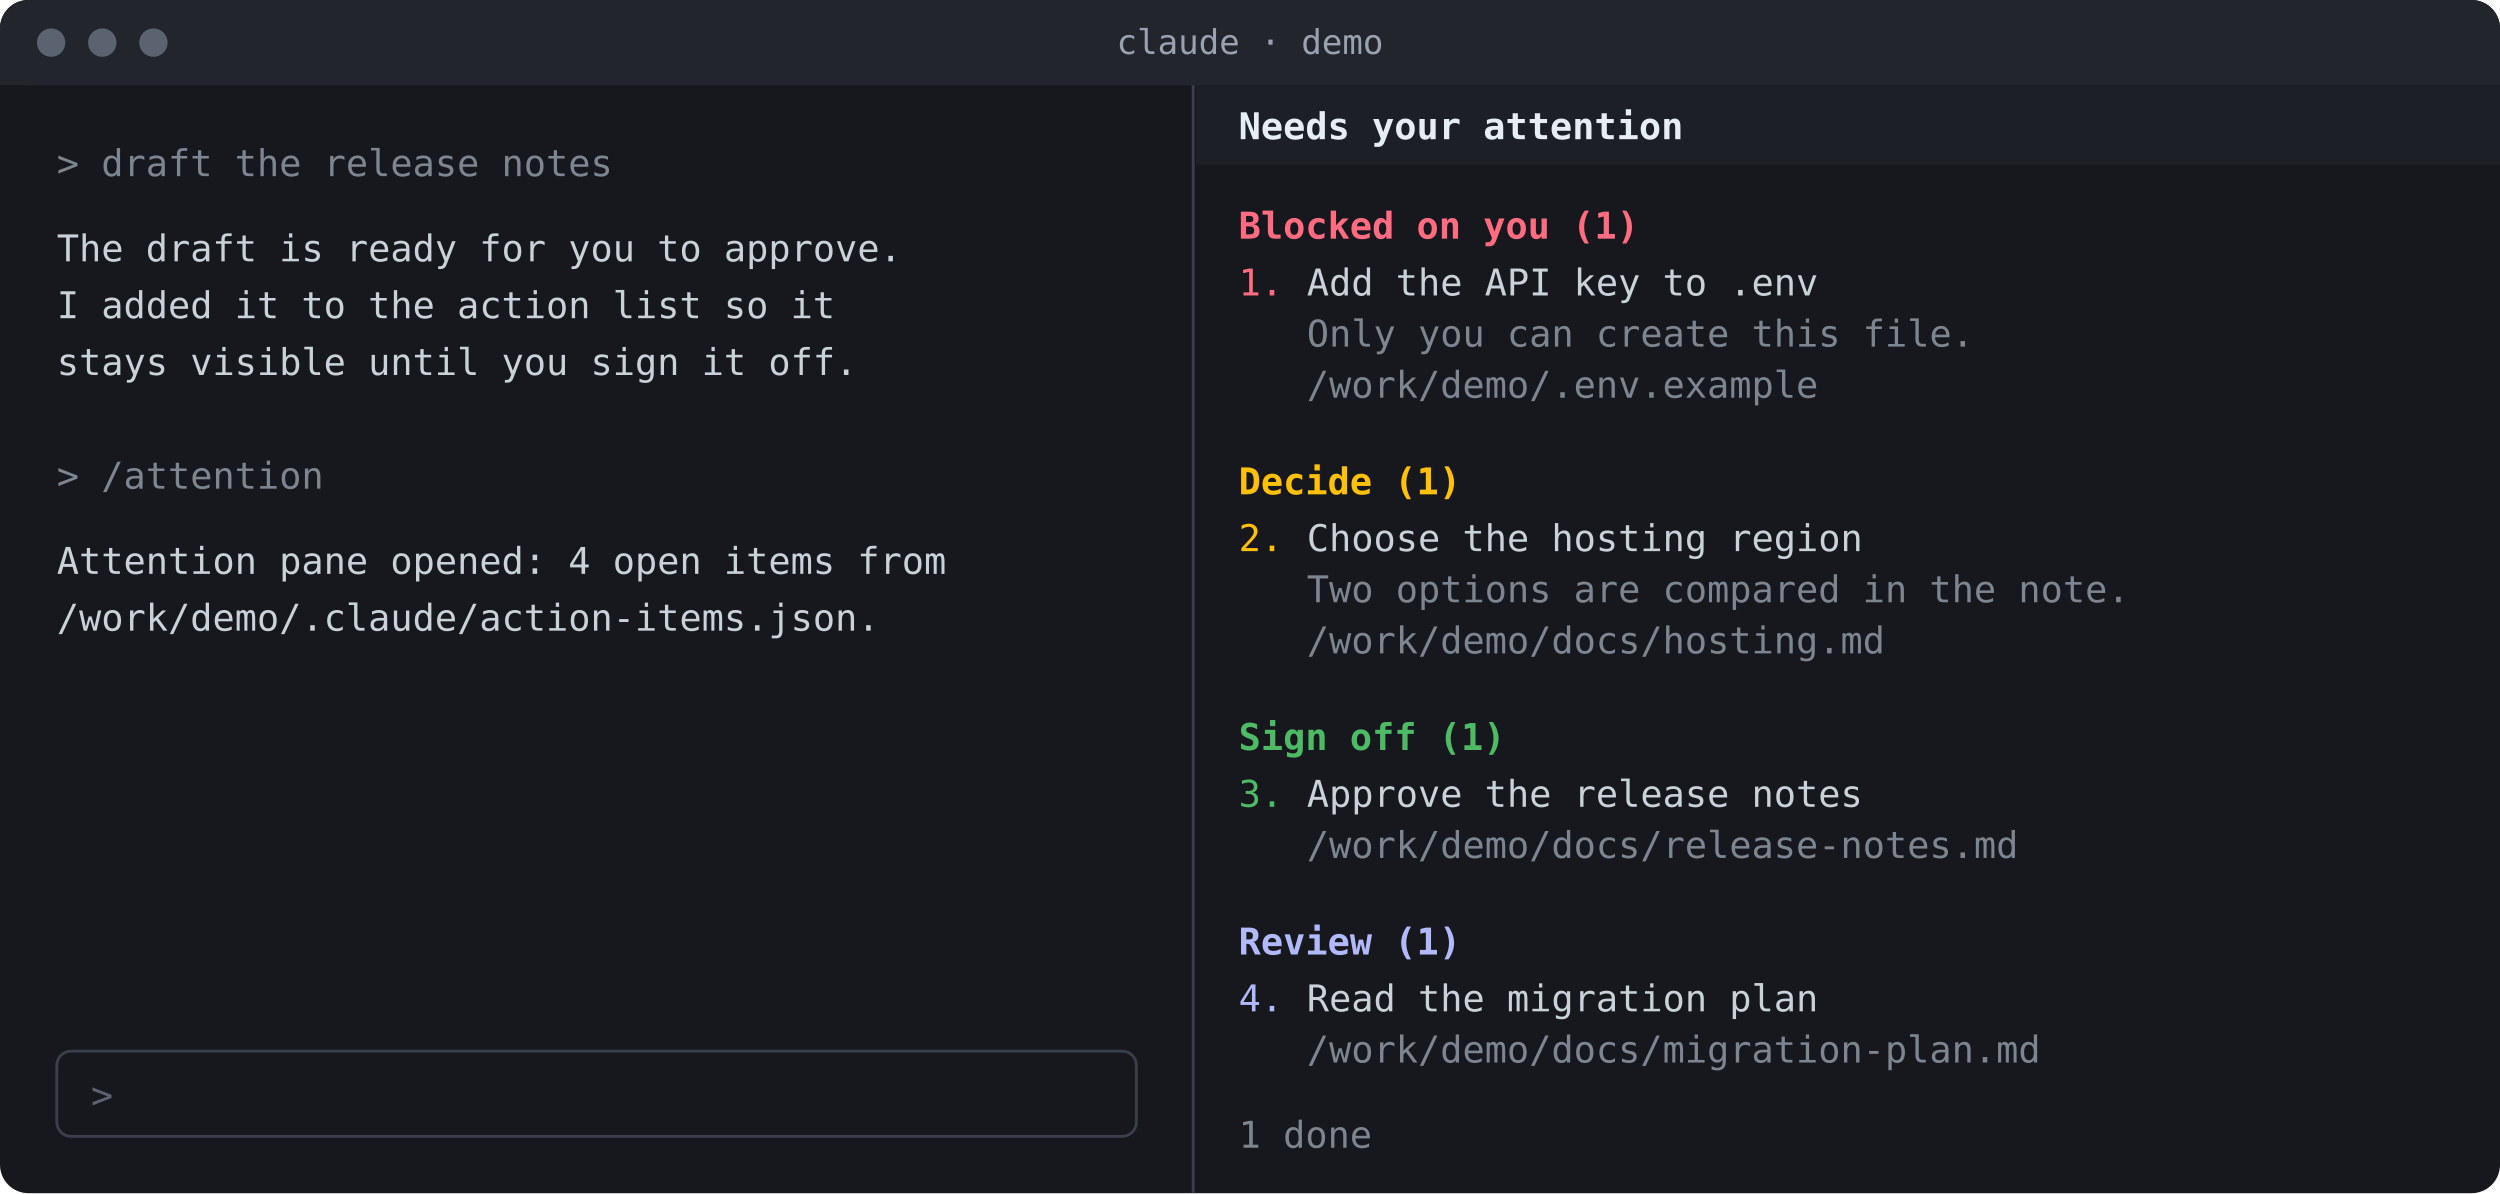
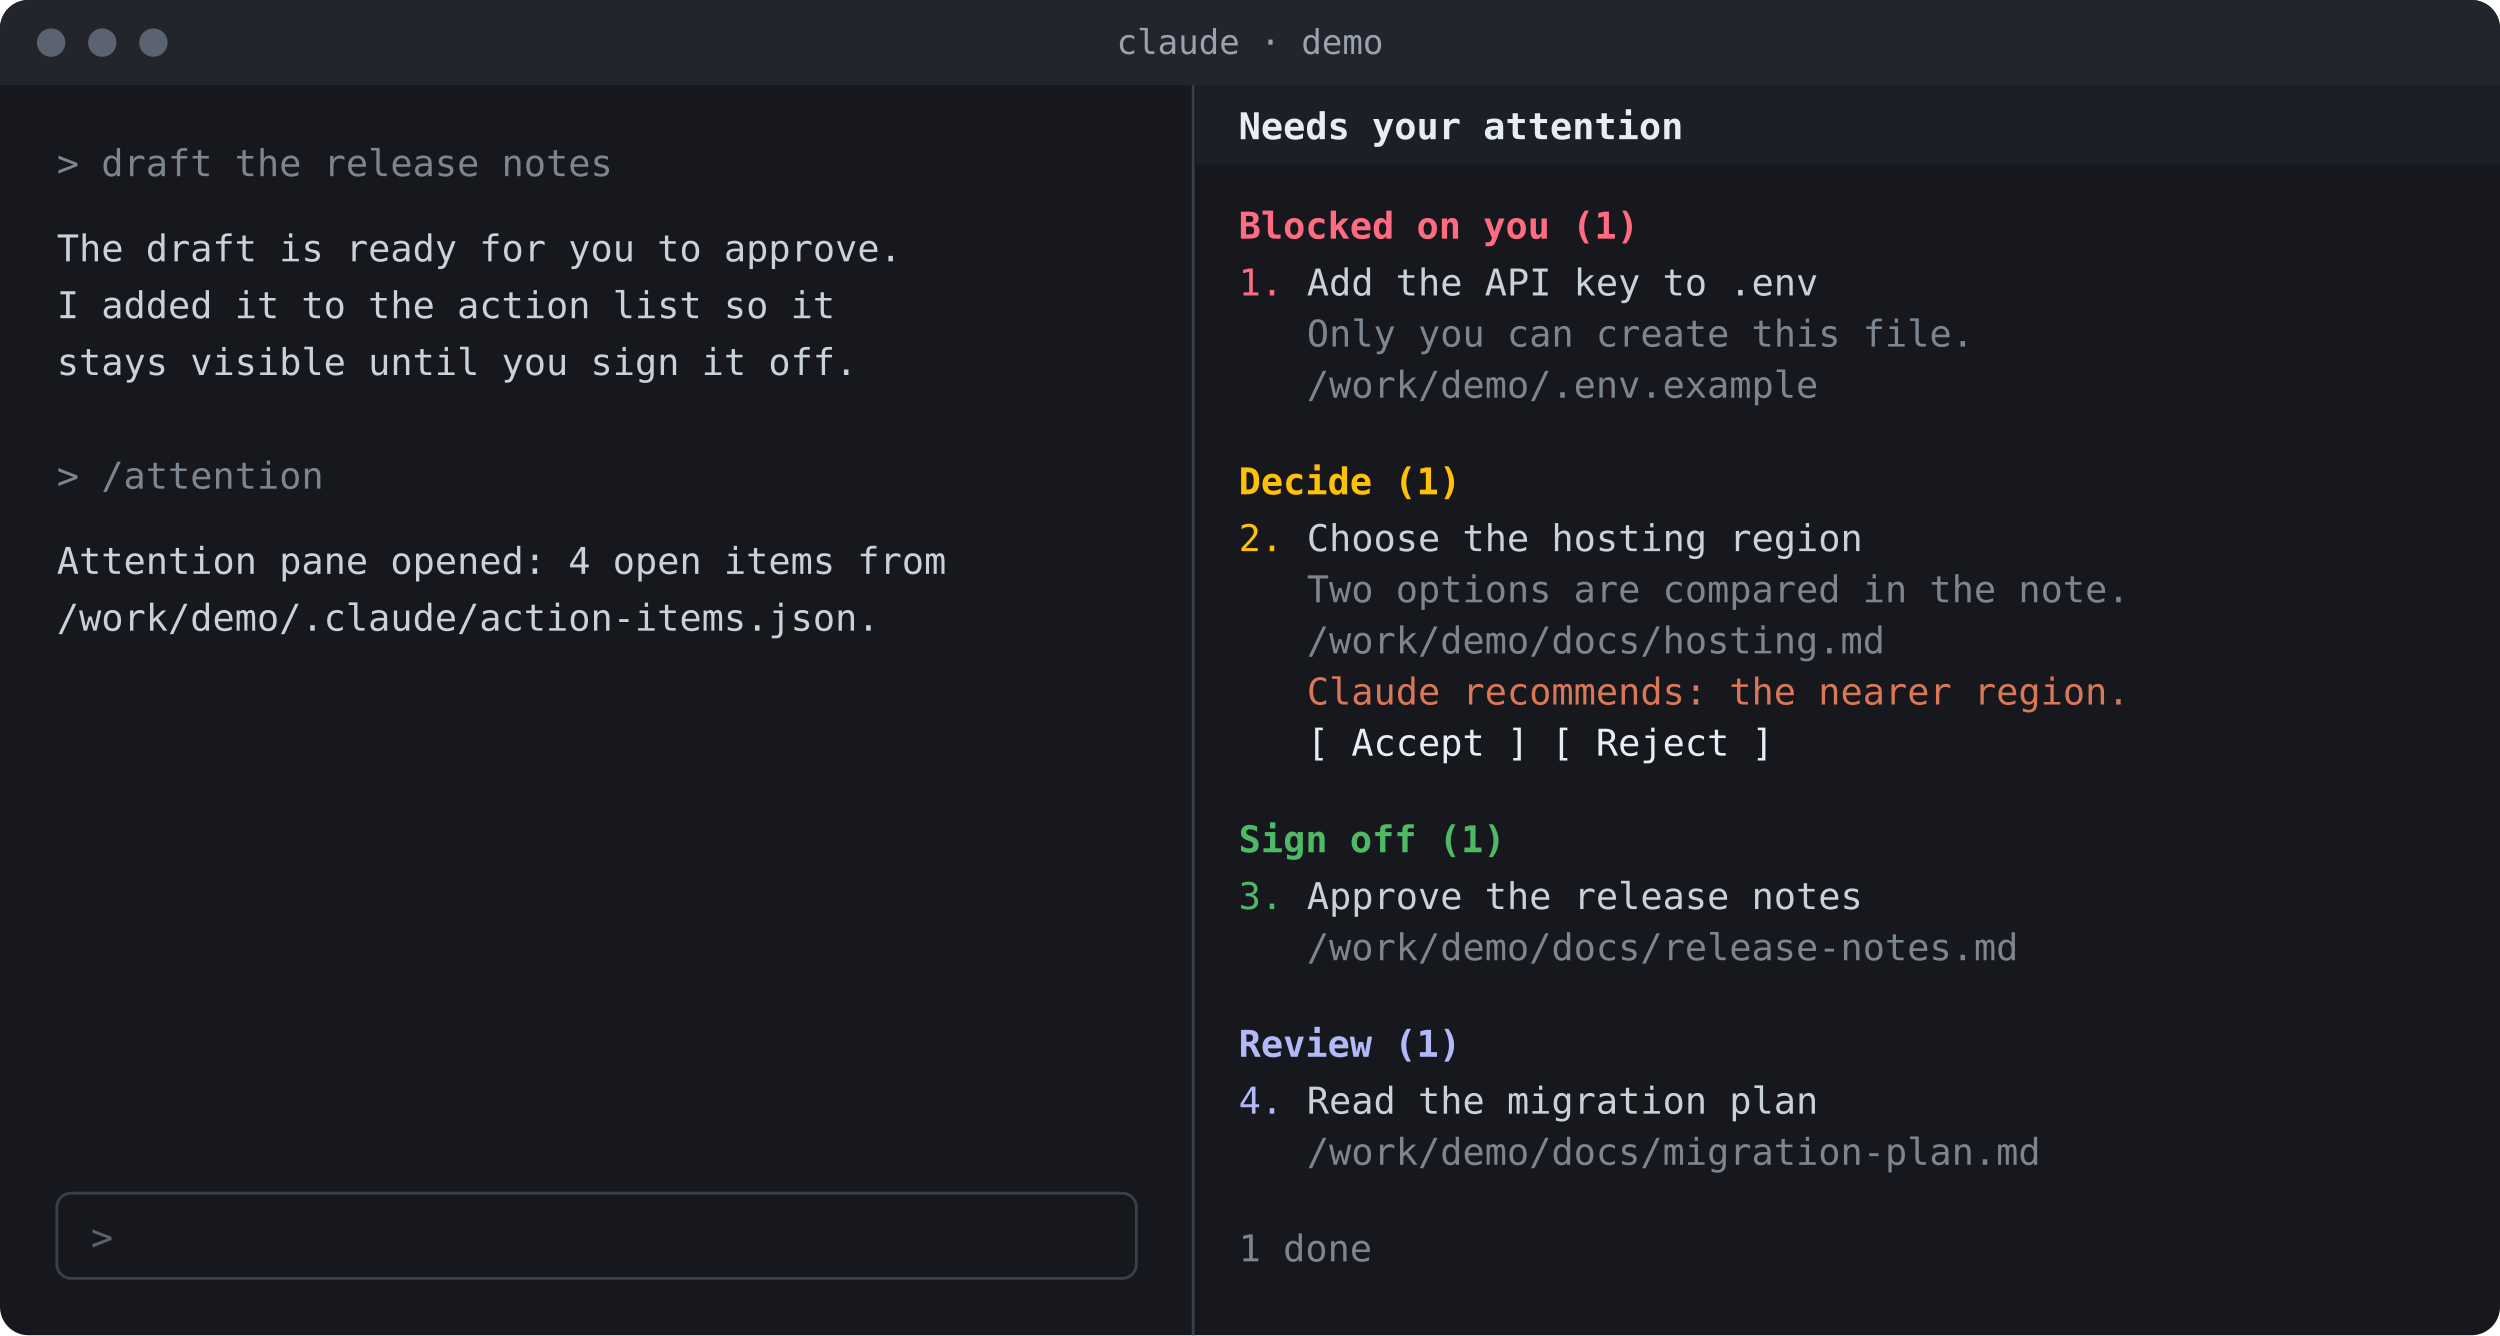
- <svg xmlns="http://www.w3.org/2000/svg" viewBox="0 0 880 420" width="880" height="420" role="img" aria-labelledby="t d" font-family="ui-monospace, SFMono-Regular, Menlo, Consolas, monospace" font-size="13">
-   <rect width="880" height="420" rx="10" fill="#16181d" />
+ <svg xmlns="http://www.w3.org/2000/svg" viewBox="0 0 880 470" width="880" height="470" role="img" aria-labelledby="t d" font-family="ui-monospace, SFMono-Regular, Menlo, Consolas, monospace" font-size="13">
+   <rect width="880" height="470" rx="10" fill="#16181d" />
  <rect width="880" height="30" rx="10" fill="#22252c" />
  <rect y="20" width="880" height="10" fill="#22252c" />
  <circle cx="18" cy="15" r="5" fill="#5c6370" />
  <circle cx="36" cy="15" r="5" fill="#5c6370" />
  <circle cx="54" cy="15" r="5" fill="#5c6370" />
  <text x="440" y="19" fill="#9aa2b1" text-anchor="middle" font-size="12">claude  ·  demo</text>
  <g fill="#c9d1d9">
    <text x="20" y="62" fill="#7d8590">&gt; draft the release notes</text>
    <text x="20" y="92">The draft is ready for you to approve.</text>
    <text x="20" y="112">I added it to the action list so it</text>
    <text x="20" y="132">stays visible until you sign it off.</text>
    <text x="20" y="172" fill="#7d8590">&gt; /attention</text>
    <text x="20" y="202">Attention pane opened: 4 open items from</text>
    <text x="20" y="222">/work/demo/.claude/action-items.json.</text>
  </g>
-   <rect x="20" y="370" width="380" height="30" rx="5" fill="none" stroke="#3a3f4b" />
-   <text x="32" y="390" fill="#5c6370">&gt;</text>
-   <line x1="420" y1="30" x2="420" y2="420" stroke="#3a3f4b" />
+   <rect x="20" y="420" width="380" height="30" rx="5" fill="none" stroke="#3a3f4b" />
+   <text x="32" y="440" fill="#5c6370">&gt;</text>
+   <line x1="420" y1="30" x2="420" y2="470" stroke="#3a3f4b" />
  <rect x="421" y="30" width="459" height="28" fill="#1c1f26" />
  <text x="436" y="49" fill="#e6edf3" font-weight="700">Needs your attention</text>
  <g>
    <text x="436" y="84" fill="#ff6b80" font-weight="700">Blocked on you (1)</text>
    <text x="436" y="104" fill="#ff6b80">1.</text>
    <text x="460" y="104" fill="#c9d1d9">Add the API key to .env</text>
    <text x="460" y="122" fill="#7d8590">Only you can create this file.</text>
    <text x="460" y="140" fill="#7d8590">/work/demo/.env.example</text>
    <text x="436" y="174" fill="#ffc107" font-weight="700">Decide (1)</text>
    <text x="436" y="194" fill="#ffc107">2.</text>
    <text x="460" y="194" fill="#c9d1d9">Choose the hosting region</text>
    <text x="460" y="212" fill="#7d8590">Two options are compared in the note.</text>
    <text x="460" y="230" fill="#7d8590">/work/demo/docs/hosting.md</text>
-     <text x="436" y="264" fill="#4eba65" font-weight="700">Sign off (1)</text>
-     <text x="436" y="284" fill="#4eba65">3.</text>
-     <text x="460" y="284" fill="#c9d1d9">Approve the release notes</text>
-     <text x="460" y="302" fill="#7d8590">/work/demo/docs/release-notes.md</text>
-     <text x="436" y="336" fill="#b1b9f9" font-weight="700">Review (1)</text>
-     <text x="436" y="356" fill="#b1b9f9">4.</text>
-     <text x="460" y="356" fill="#c9d1d9">Read the migration plan</text>
-     <text x="460" y="374" fill="#7d8590">/work/demo/docs/migration-plan.md</text>
-     <text x="436" y="404" fill="#7d8590">1 done</text>
+     <text x="460" y="248" fill="#d97757">Claude recommends: the nearer region.</text>
+     <text x="460" y="266" fill="#e6edf3">[ Accept ]  [ Reject ]</text>
+     <text x="436" y="300" fill="#4eba65" font-weight="700">Sign off (1)</text>
+     <text x="436" y="320" fill="#4eba65">3.</text>
+     <text x="460" y="320" fill="#c9d1d9">Approve the release notes</text>
+     <text x="460" y="338" fill="#7d8590">/work/demo/docs/release-notes.md</text>
+     <text x="436" y="372" fill="#b1b9f9" font-weight="700">Review (1)</text>
+     <text x="436" y="392" fill="#b1b9f9">4.</text>
+     <text x="460" y="392" fill="#c9d1d9">Read the migration plan</text>
+     <text x="460" y="410" fill="#7d8590">/work/demo/docs/migration-plan.md</text>
+     <text x="436" y="444" fill="#7d8590">1 done</text>
  </g>
</svg>
